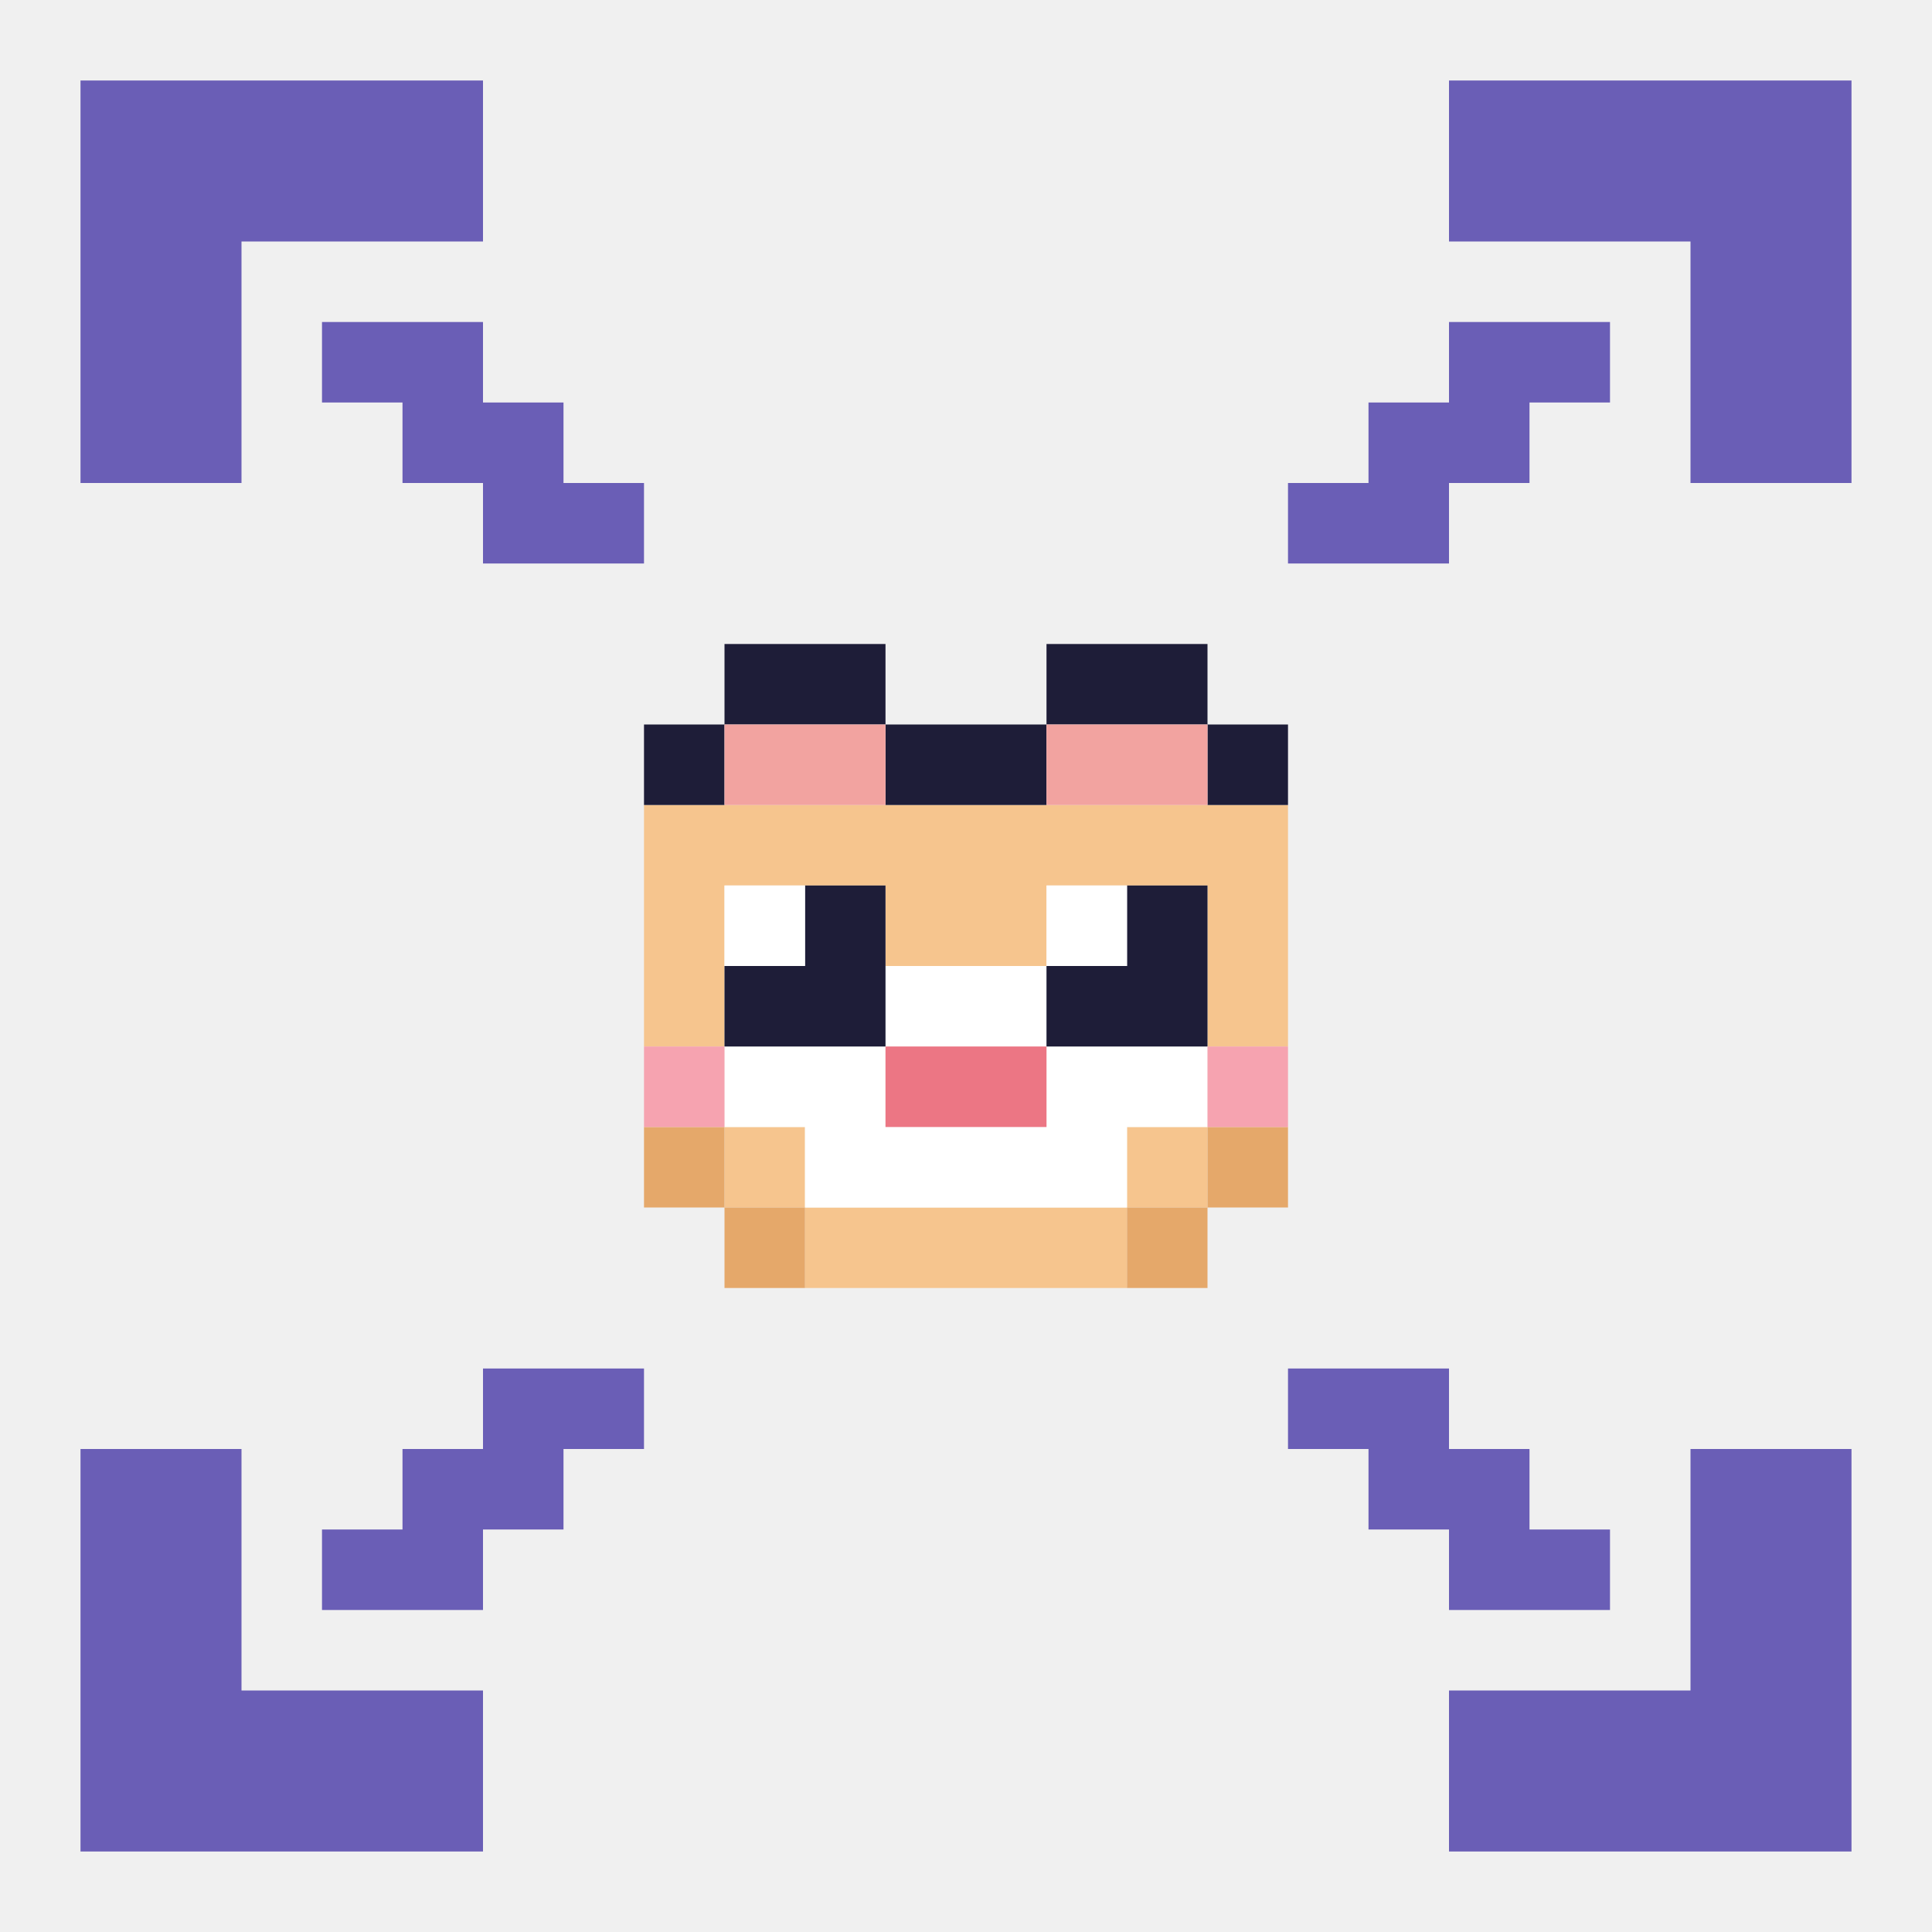
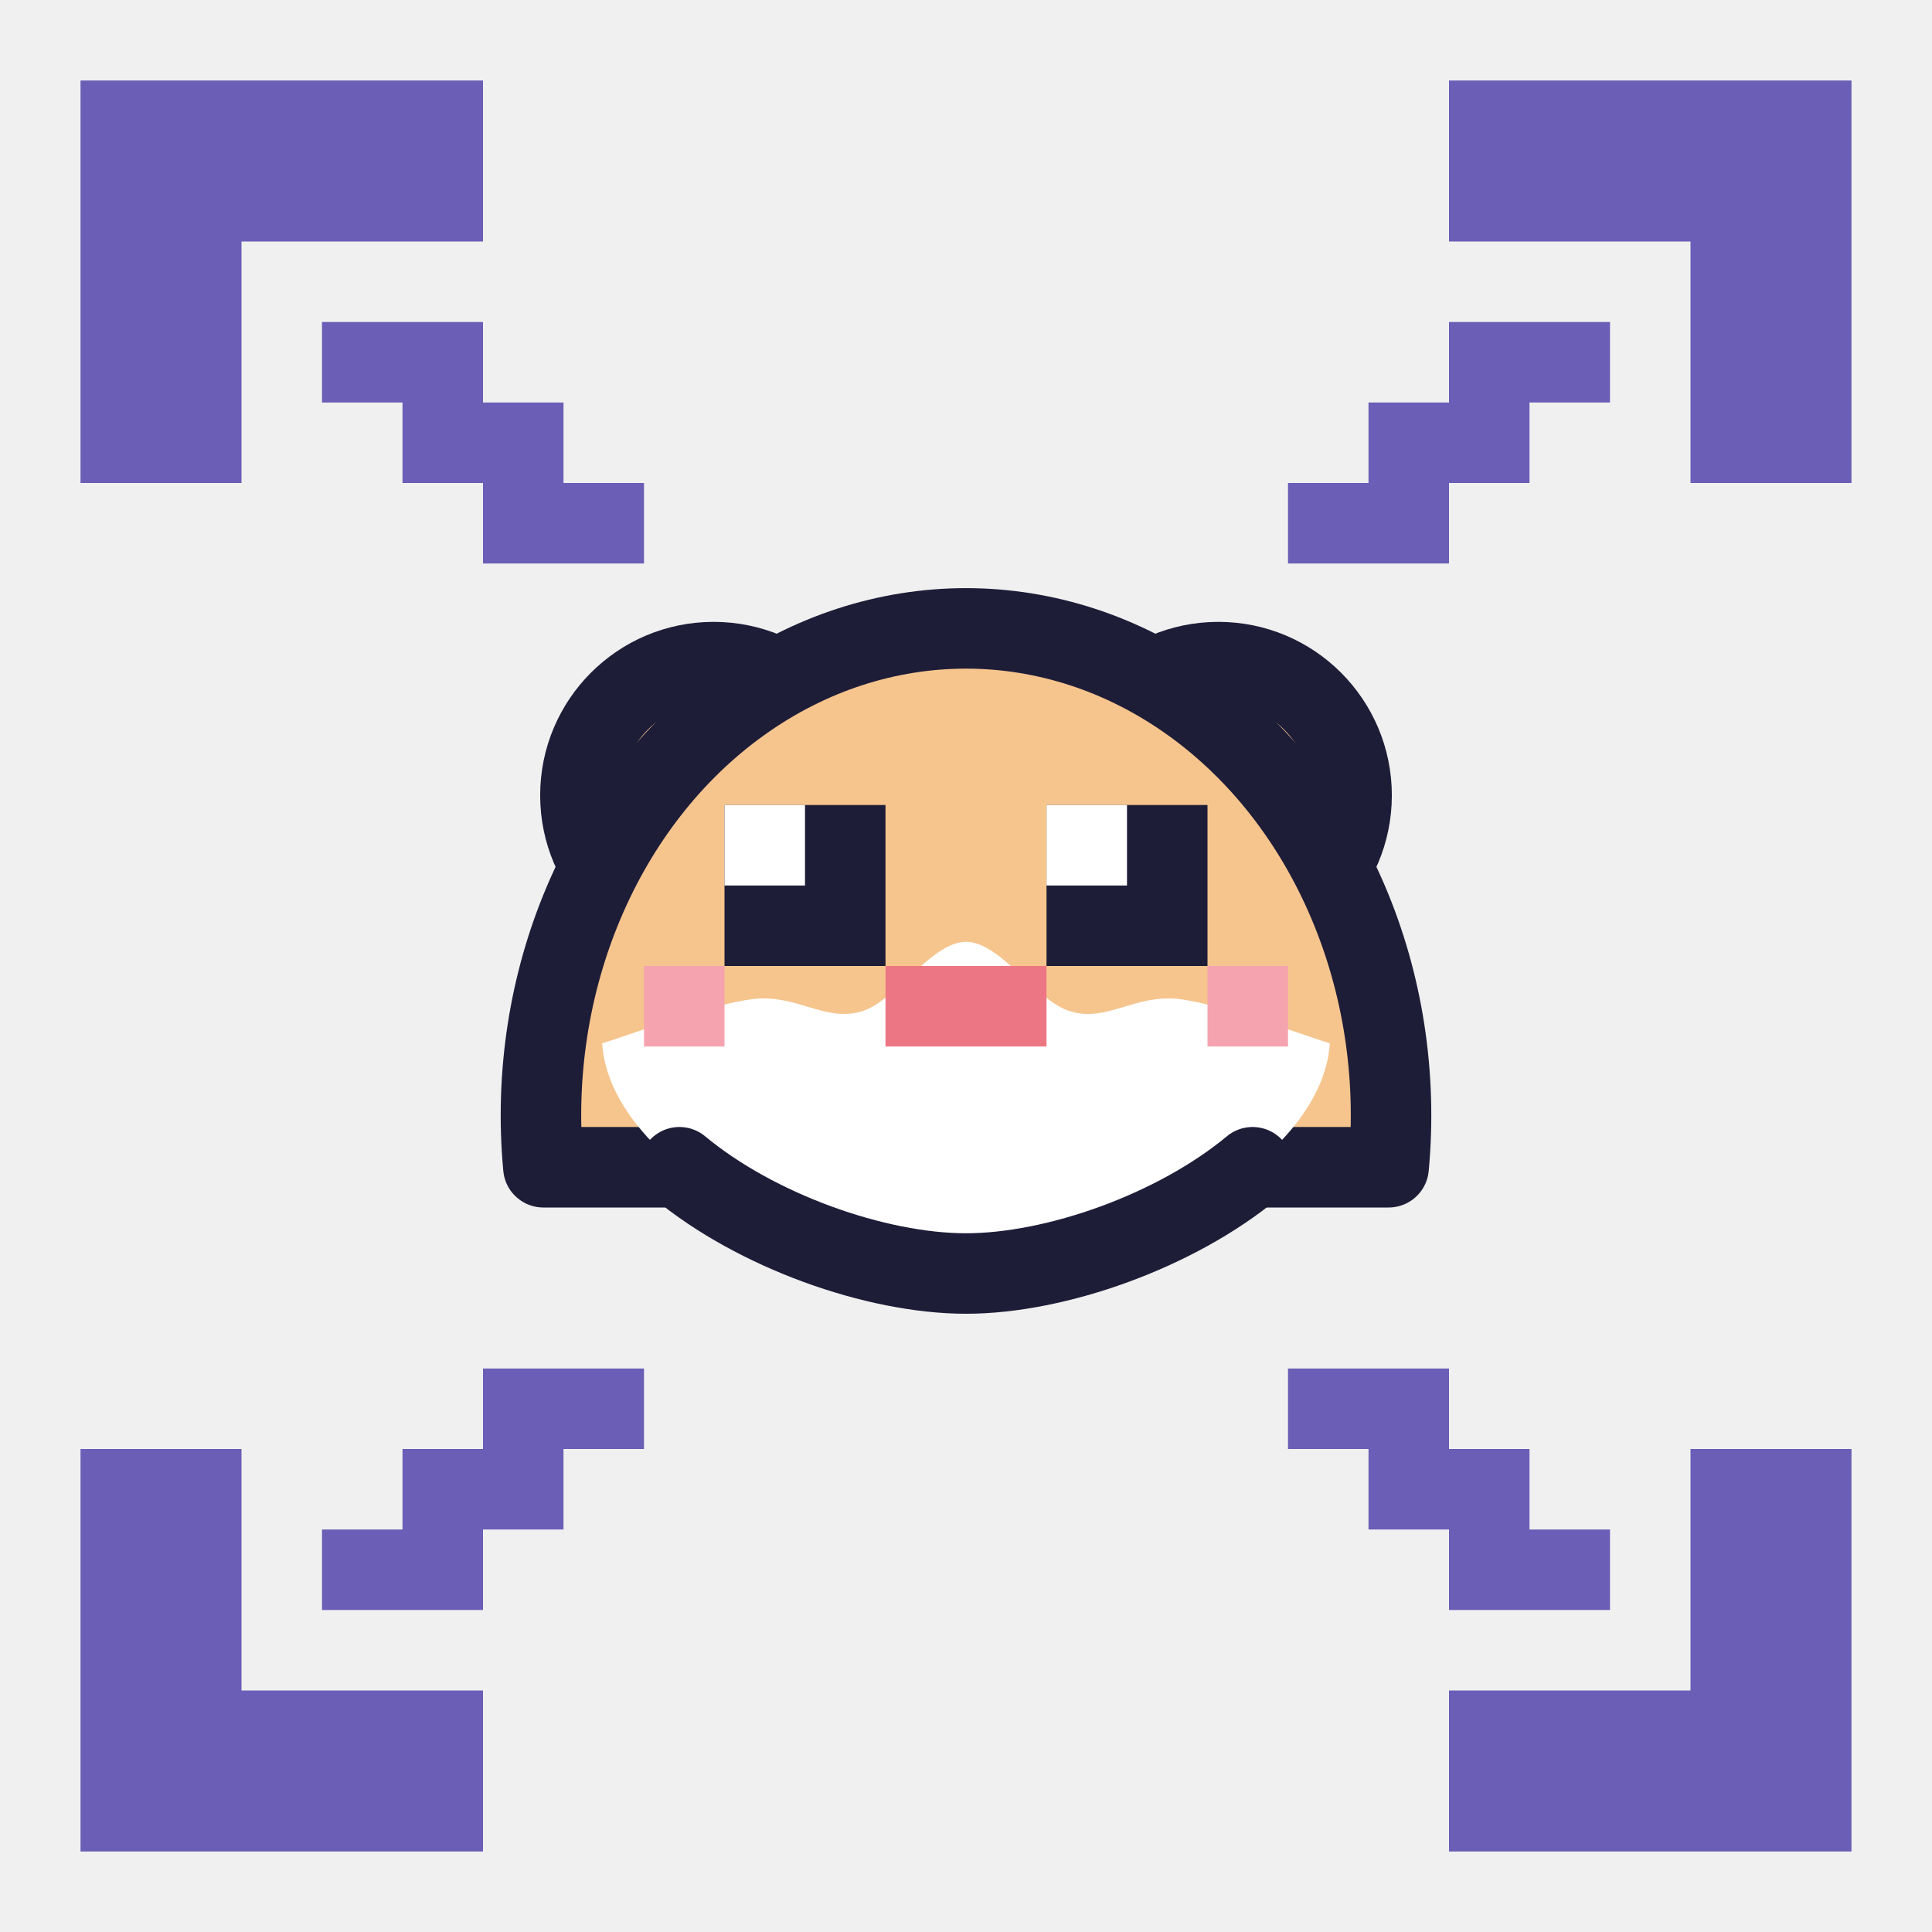
<svg xmlns="http://www.w3.org/2000/svg" width="24" height="24" viewBox="0 0 24 24">
  <g id="hamster">
-     <path id="hm_peach" d="M8 10h8v1h-8ZM8 11h1v1h-1ZM11 11h2v1h-2ZM15 11h1v1h-1ZM8 12h1v1h-1ZM15 12h1v1h-1ZM9 14h1v1h-1ZM14 14h1v1h-1ZM10 15h4v1h-4Z" fill="#F6C58E" />
-     <path id="hm_peach_shade" d="M8 14h1v1h-1ZM15 14h1v1h-1ZM9 15h1v1h-1ZM14 15h1v1h-1Z" fill="#E5A86A" />
-     <path id="hm_muzzle" d="M11 12h2v1h-2ZM9 13h2v1h-2ZM13 13h2v1h-2ZM10 14h4v1h-4Z" fill="#FFFFFF" />
-     <path id="hm_outline" d="M9 8h2v1h-2ZM13 8h2v1h-2ZM8 9h1v1h-1ZM11 9h2v1h-2ZM15 9h1v1h-1Z" fill="#1E1D38" />
-     <path id="hm_ears_in" d="M9 9h2v1h-2ZM13 9h2v1h-2Z" fill="#F2A3A0" />
-     <path id="hm_eyes" d="M10 11h1v1h-1ZM14 11h1v1h-1ZM9 12h2v1h-2ZM13 12h2v1h-2Z" fill="#1E1D38" />
-     <path id="hm_eyes_hl" d="M9 11h1v1h-1ZM13 11h1v1h-1Z" fill="#FFFFFF" />
-     <path id="hm_blush" d="M8 13h1v1h-1ZM15 13h1v1h-1Z" fill="#F6A3B0" />
-     <path id="hm_nose" d="M11 13h2v1h-2Z" fill="#EC7684" />
+     <path id="hf_ears" d="M7.21 9.88A1.65 1.65 0 1 1 10.52 9.88A1.65 1.65 0 1 1 7.21 9.88ZM13.48 9.88A1.65 1.65 0 1 1 16.79 9.88A1.65 1.65 0 1 1 13.48 9.88Z" fill="#F6C58E" stroke="#1E1D38" stroke-width="1" />
+     <path id="hf_ears_in" d="M8.31 10.1A0.85 0.85 0 1 1 10.02 10.1A0.85 0.85 0 1 1 8.31 10.1ZM13.98 10.1A0.85 0.85 0 1 1 15.69 10.1A0.85 0.85 0 1 1 13.98 10.1Z" fill="#F2A3A0" />
+     <path id="hf_head" d="M6.75 14.5A5.28 6.05 0 1 1 17.25 14.5Z" fill="#F6C58E" stroke="#1E1D38" stroke-width="1" stroke-linejoin="round" />
+     <path id="hf_muzzle" d="M7.48 12.96C7.79 12.87 8.83 12.47 9.36 12.41C9.89 12.35 10.24 12.69 10.68 12.57C11.12 12.46 11.56 11.7 12 11.7C12.44 11.7 12.88 12.46 13.32 12.57C13.76 12.69 14.11 12.35 14.64 12.41C15.17 12.47 16.21 12.87 16.52 12.96C16.42 14.5 13.76 15.82 12 15.82C10.24 15.82 7.58 14.5 7.48 12.96Z" fill="#FFFFFF" />
+     <path id="hf_eyes" d="M9 10h2v2h-2ZM13 10h2v2h-2Z" fill="#1E1D38" />
+     <path id="hf_eyes_hl" d="M9 10h1v1h-1ZM13 10h1v1h-1Z" fill="#FFFFFF" />
+     <path id="hf_nose" d="M11 12h2v1h-2Z" fill="#EC7684" />
+     <path id="hf_blush" d="M8 12h1v1h-1ZM15 12h1v1h-1Z" fill="#F6A3B0" />
+     <path id="hf_chin_ink" d="M15.56 14.5C14.61 15.29 13.12 15.82 12 15.82C10.88 15.82 9.39 15.29 8.44 14.5" fill="none" stroke="#1E1D38" stroke-width="1" stroke-linecap="round" />
  </g>
  <g id="object">
    <path id="arrow0_fill" d="M1 1h5v1h-5ZM1 2h5v1h-5ZM1 3h2v1h-2ZM1 4h2v1h-2ZM4 4h2v1h-2ZM1 5h2v1h-2ZM5 5h2v1h-2ZM6 6h2v1h-2Z" fill="#6A5EB6" />
    <path id="arrow1_fill" d="M18 1h5v1h-5ZM18 2h5v1h-5ZM21 3h2v1h-2ZM18 4h2v1h-2ZM21 4h2v1h-2ZM17 5h2v1h-2ZM21 5h2v1h-2ZM16 6h2v1h-2Z" fill="#6A5EB6" />
    <path id="arrow2_fill" d="M6 17h2v1h-2ZM1 18h2v1h-2ZM5 18h2v1h-2ZM1 19h2v1h-2ZM4 19h2v1h-2ZM1 20h2v1h-2ZM1 21h5v1h-5ZM1 22h5v1h-5Z" fill="#6A5EB6" />
    <path id="arrow3_fill" d="M16 17h2v1h-2ZM17 18h2v1h-2ZM21 18h2v1h-2ZM18 19h2v1h-2ZM21 19h2v1h-2ZM21 20h2v1h-2ZM18 21h5v1h-5ZM18 22h5v1h-5Z" fill="#6A5EB6" />
  </g>
</svg>
